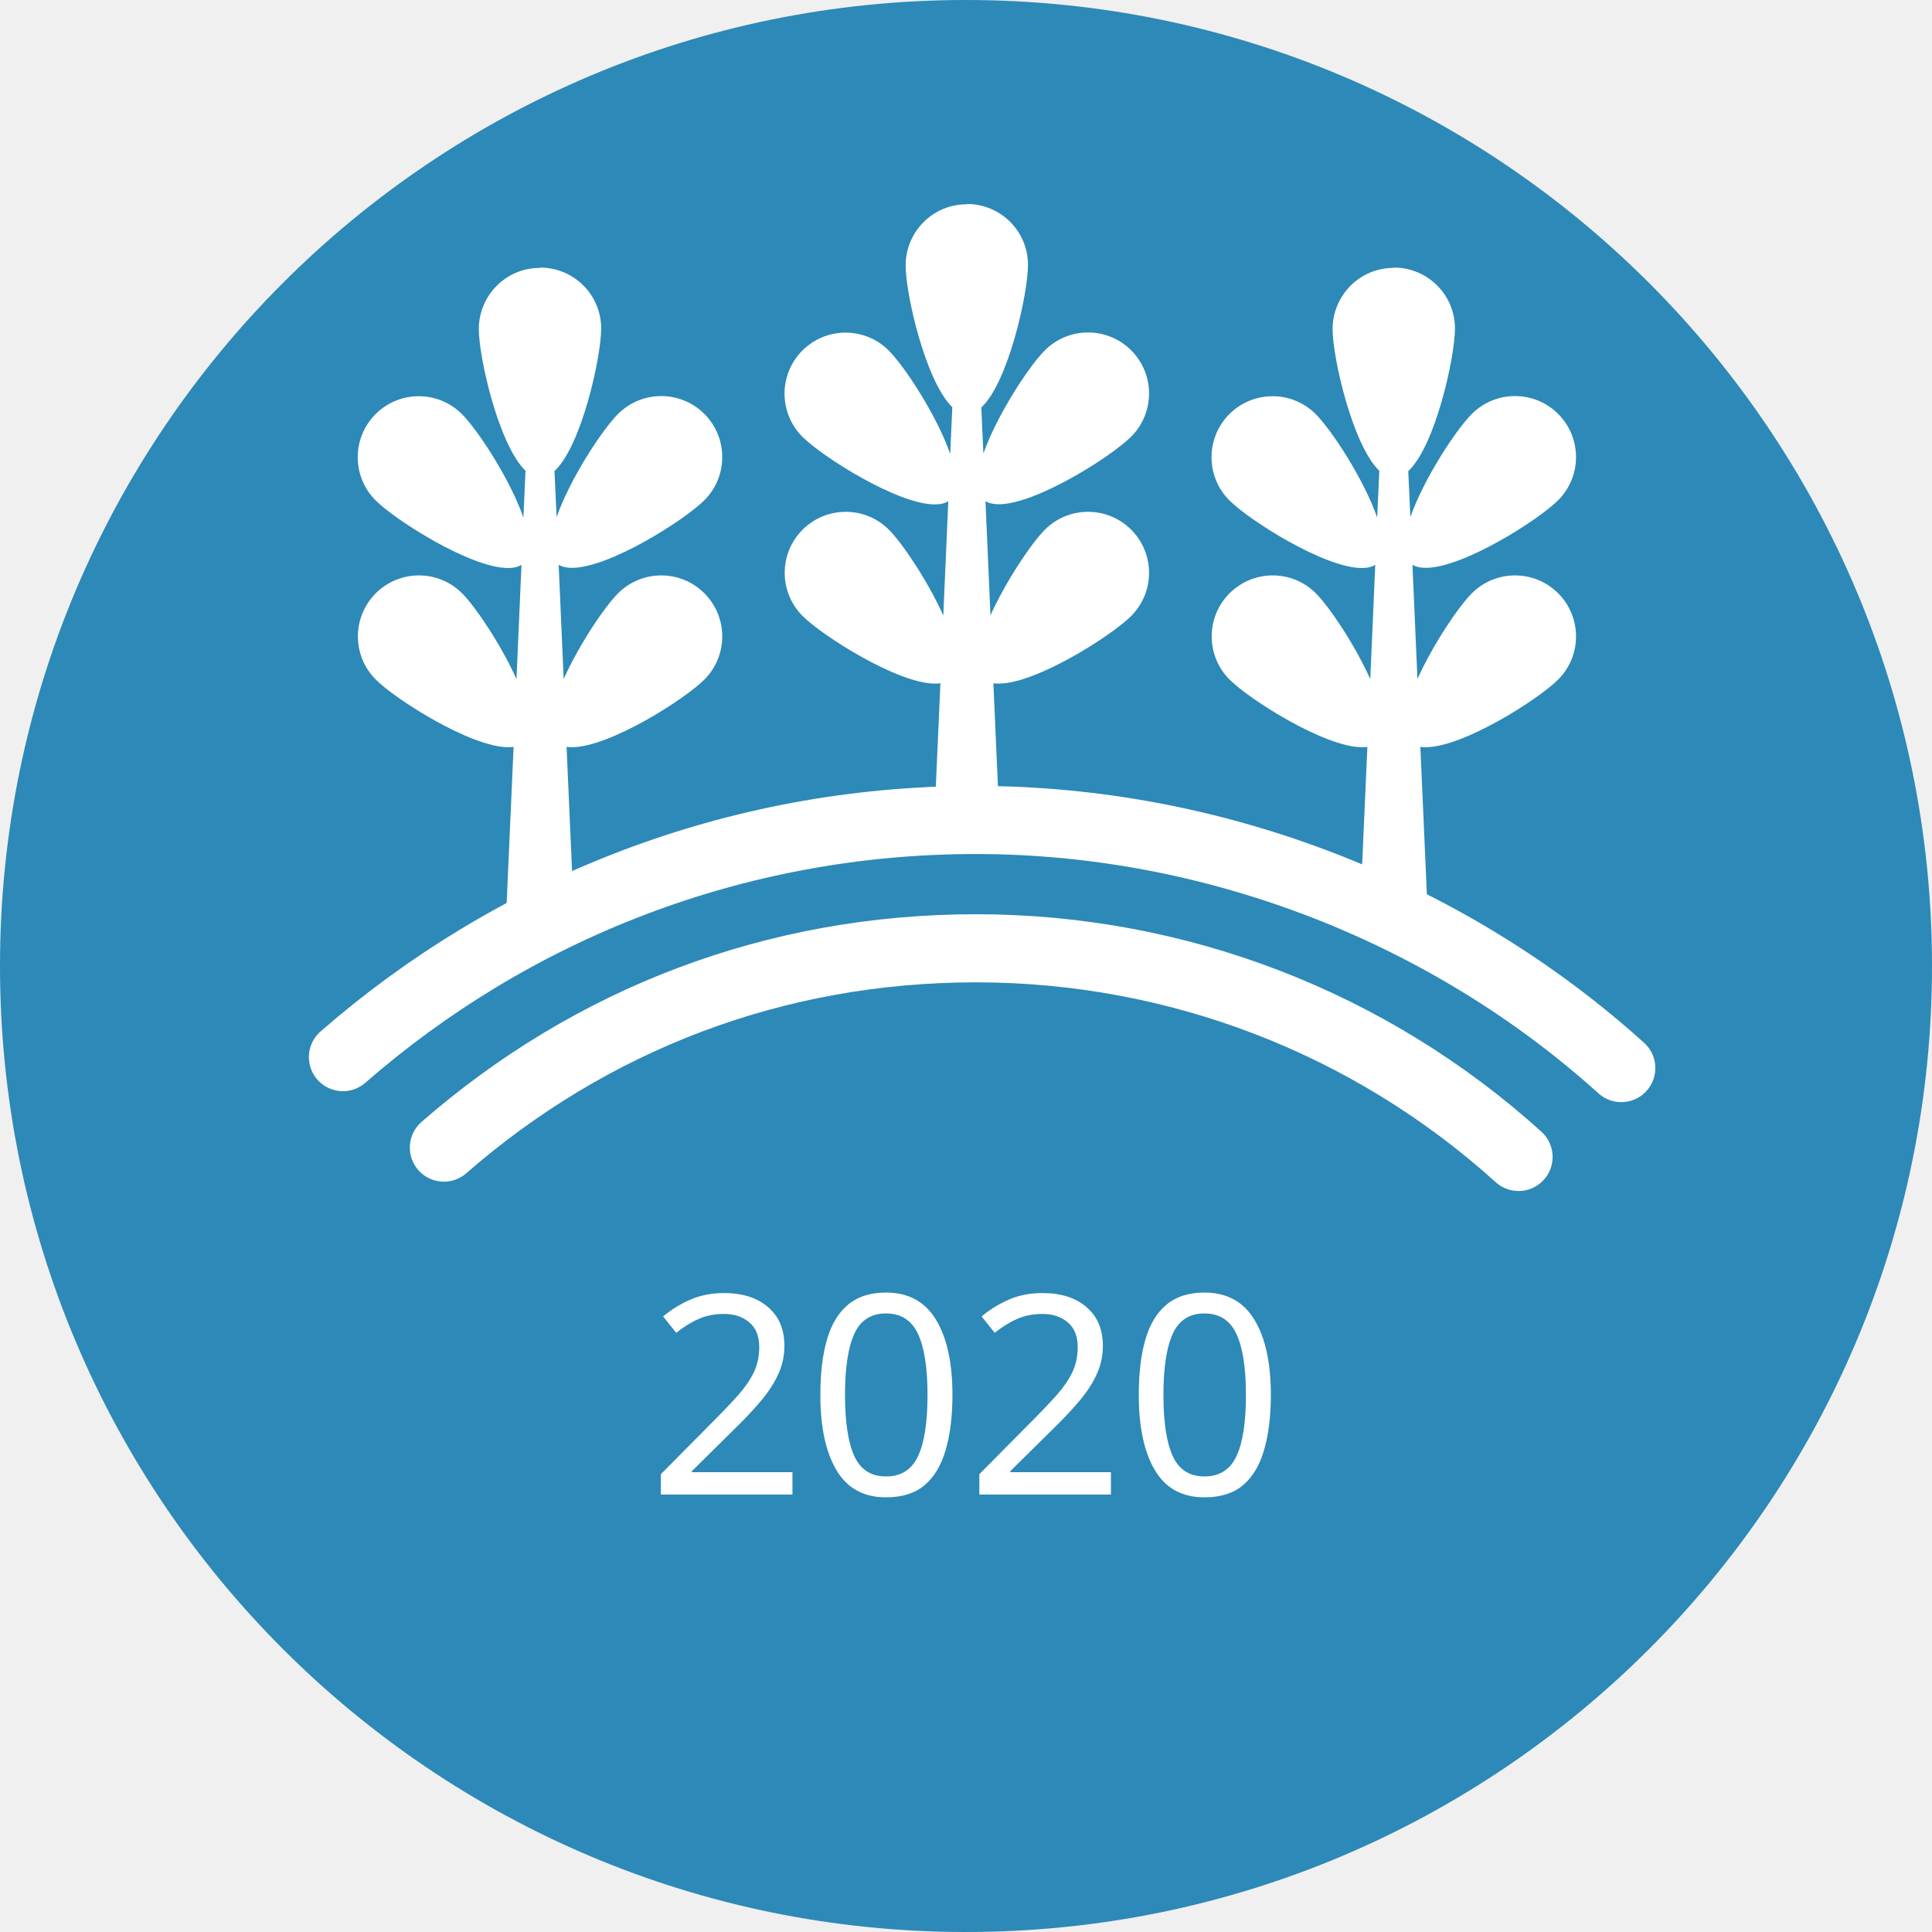
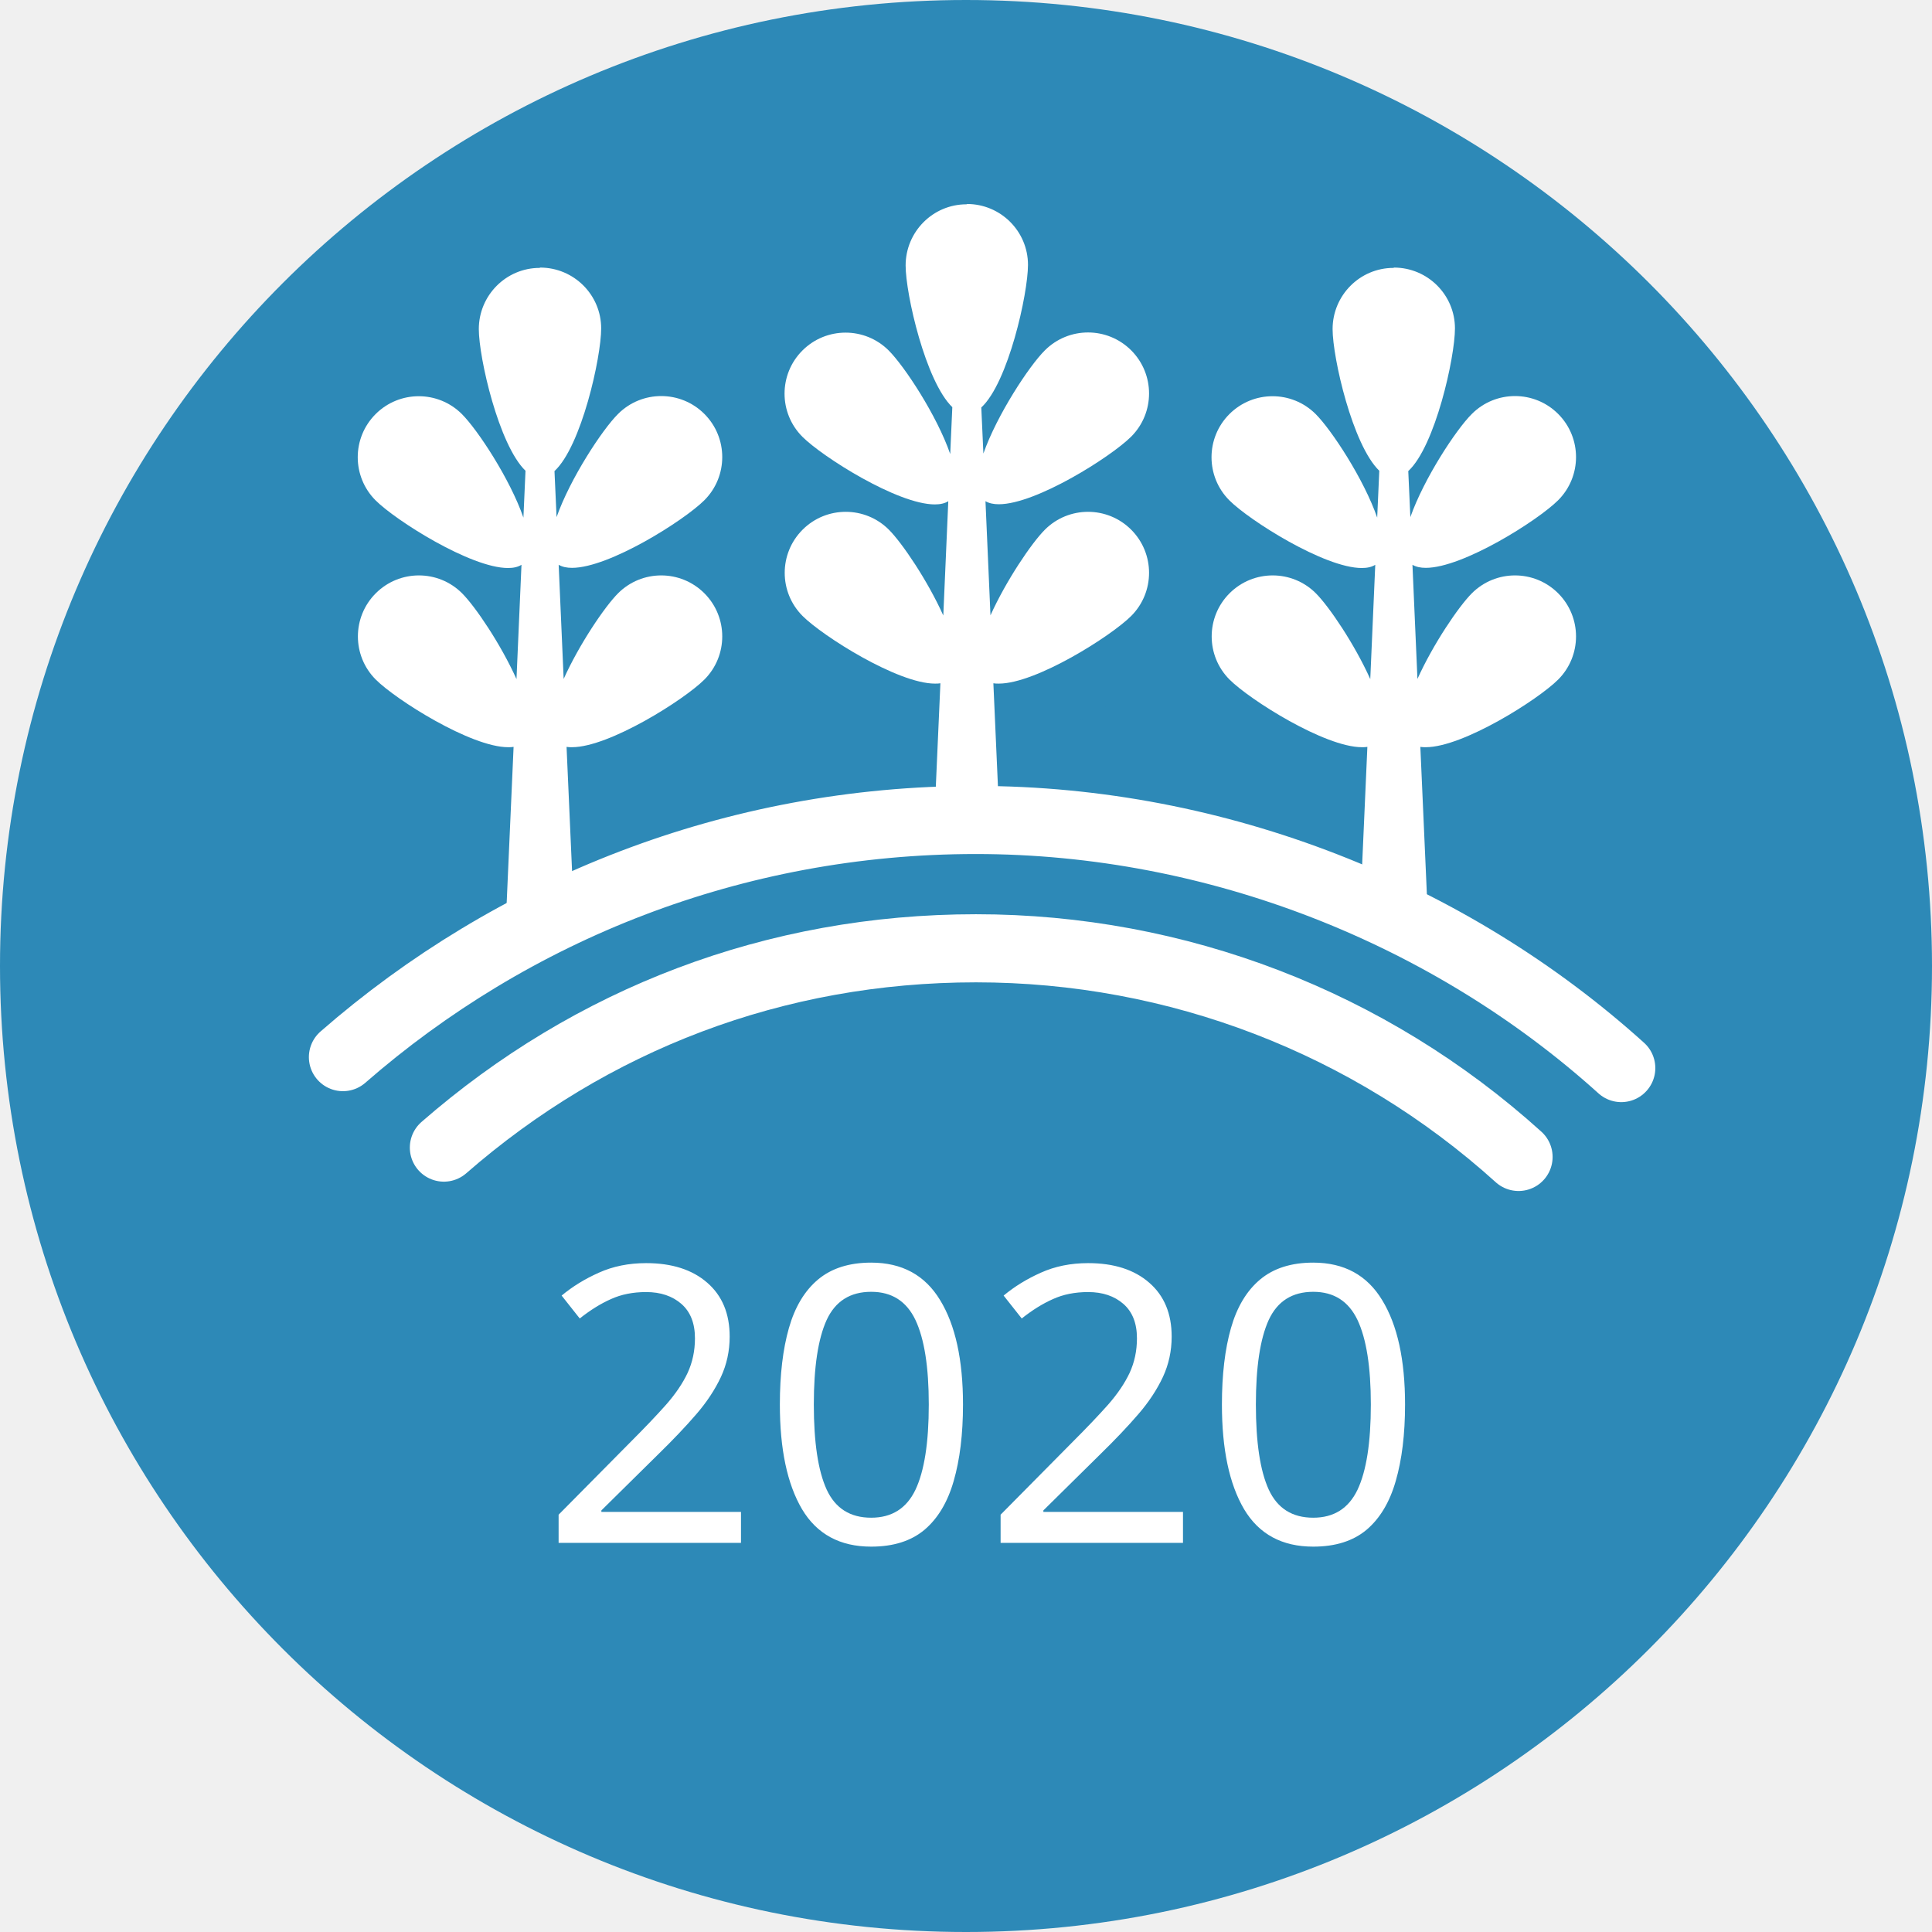
<svg xmlns="http://www.w3.org/2000/svg" id="Layer_1" data-name="Layer 1" viewBox="0 0 120 120">
  <defs>
    <style>
      .cls-1 {
        fill: #2d89b7;
      }

      .cls-2, .cls-3 {
+         isolation: isolate;
+       }
+ 
+       .cls-4, .cls-3 {
        fill: #fff;
      }

-       .cls-4 {
+       .cls-3 {
+         font-family: ArialRoundedMTBold, 'Arial Rounded MT Bold';
+         font-size: 24px;
+       }
+ 
+       .cls-5 {
        fill: none;
        stroke: #fff;
        stroke-linecap: round;
        stroke-miterlimit: 10;
        stroke-width: 4.23px;
-       }
- 
-       .cls-3 {
-         font-family: ArialRoundedMTBold, 'Arial Rounded MT Bold';
-         font-size: 17.29px;
      }
    </style>
  </defs>
  <circle class="cls-1" cx="60" cy="60" r="60" />
  <g>
    <g>
      <g>
-         <path class="cls-2" d="M29.51,58.6l.46-10.58c-3.07-.8-6.92-3.48-7.94-4.51-2.2-2.2-2.2-5.78,0-7.98.65-.65,1.44-1.13,2.3-1.4-1.05-.7-1.89-1.35-2.3-1.76-2.2-2.2-2.2-5.78,0-7.98,1.07-1.07,2.48-1.65,3.99-1.65.79,0,1.55.16,2.25.47-.24-1.2-.37-2.22-.37-2.79,0-3.11,2.52-5.65,5.63-5.66,3.12,0,5.65,2.52,5.66,5.63,0,.57-.12,1.6-.36,2.81.7-.3,1.45-.46,2.23-.46,1.51,0,2.92.59,3.99,1.65,2.2,2.2,2.2,5.78,0,7.98-.4.4-1.24,1.06-2.3,1.76.86.27,1.64.74,2.3,1.4,1.07,1.07,1.65,2.48,1.65,3.99s-.59,2.93-1.65,3.99c-1.03,1.03-4.87,3.7-7.94,4.5l.46,10.58h-8.07Z" />
-         <path class="cls-1" d="M33.55,16.62c2.09,0,3.79,1.69,3.79,3.78,0,1.8-1.23,7.32-2.9,8.86l.13,2.86c.84-2.39,2.84-5.44,3.82-6.41.74-.74,1.71-1.11,2.68-1.11s1.94.37,2.68,1.11c1.48,1.48,1.48,3.88,0,5.36-1.25,1.25-5.91,4.2-8.22,4.2-.33,0-.61-.06-.83-.19l.31,7.09c.97-2.15,2.55-4.49,3.38-5.32.74-.74,1.71-1.11,2.68-1.11s1.94.37,2.68,1.11c1.48,1.48,1.48,3.88,0,5.36-1.25,1.25-5.91,4.2-8.22,4.2-.12,0-.23,0-.34-.02l.46,10.37h-4.21l.46-10.37c-.11.02-.22.02-.34.02-2.31,0-6.97-2.95-8.22-4.2-1.48-1.48-1.48-3.88,0-5.36.74-.74,1.71-1.11,2.68-1.11s1.94.37,2.68,1.11c.83.83,2.41,3.17,3.38,5.33l.31-7.1c-.22.14-.5.2-.84.2-2.31,0-6.97-2.95-8.22-4.2-1.48-1.48-1.48-3.88,0-5.36.74-.74,1.71-1.11,2.68-1.11s1.94.37,2.68,1.11c.98.98,2.99,4.03,3.82,6.43l.13-2.91c-1.66-1.6-2.9-7.02-2.9-8.8,0-2.09,1.69-3.8,3.78-3.8,0,0,0,0,.01,0M33.55,12.91h-.03c-4.13.01-7.48,3.38-7.47,7.52,0,.14,0,.29.02.46-.02,0-.03,0-.05,0-2,0-3.88.78-5.3,2.2-2.92,2.92-2.92,7.68,0,10.6.08.08.18.17.28.27-.1.09-.19.18-.28.27-1.42,1.42-2.2,3.3-2.2,5.3s.78,3.88,2.2,5.3c1.05,1.05,4.21,3.33,7.34,4.52l-.32,7.24-.17,3.87h11.94l-.17-3.87-.32-7.24c3.13-1.19,6.29-3.47,7.34-4.52,1.42-1.42,2.2-3.3,2.2-5.3s-.78-3.88-2.2-5.3c-.09-.09-.19-.18-.28-.27.11-.1.2-.19.28-.27,1.42-1.42,2.2-3.3,2.2-5.3s-.78-3.88-2.2-5.3c-1.42-1.42-3.3-2.2-5.3-2.2-.01,0-.03,0-.04,0,.01-.19.02-.36.02-.51-.01-4.12-3.37-7.47-7.5-7.47h0Z" />
+         <path class="cls-4" d="M29.51,58.6l.46-10.58c-3.07-.8-6.92-3.48-7.94-4.51-2.2-2.2-2.2-5.78,0-7.98.65-.65,1.44-1.13,2.3-1.4-1.05-.7-1.89-1.35-2.3-1.76-2.2-2.2-2.2-5.78,0-7.98,1.07-1.07,2.48-1.65,3.99-1.65.79,0,1.55.16,2.25.47-.24-1.2-.37-2.22-.37-2.79,0-3.11,2.52-5.65,5.63-5.66,3.12,0,5.65,2.52,5.66,5.63,0,.57-.12,1.6-.36,2.81.7-.3,1.45-.46,2.23-.46,1.51,0,2.92.59,3.99,1.65,2.2,2.2,2.2,5.78,0,7.98-.4.4-1.24,1.06-2.3,1.76.86.27,1.64.74,2.3,1.4,1.07,1.07,1.65,2.48,1.65,3.99s-.59,2.93-1.65,3.99-4.87,3.7-7.94,4.5l.46,10.58h-8.07.01Z" />
+         <path class="cls-1" d="M33.55,16.62c2.09,0,3.79,1.69,3.79,3.78,0,1.8-1.23,7.32-2.9,8.86l.13,2.86c.84-2.39,2.84-5.44,3.82-6.41.74-.74,1.71-1.11,2.68-1.11s1.94.37,2.68,1.11c1.48,1.48,1.48,3.88,0,5.36-1.25,1.25-5.91,4.2-8.22,4.2-.33,0-.61-.06-.83-.19l.31,7.09c.97-2.15,2.55-4.49,3.38-5.32.74-.74,1.71-1.11,2.68-1.11s1.94.37,2.68,1.11c1.48,1.48,1.48,3.88,0,5.36-1.25,1.25-5.91,4.2-8.22,4.2-.12,0-.23,0-.34-.02l.46,10.37h-4.21l.46-10.37c-.11.02-.22.02-.34.02-2.31,0-6.97-2.95-8.22-4.2-1.48-1.48-1.48-3.88,0-5.36.74-.74,1.71-1.11,2.68-1.11s1.94.37,2.68,1.11c.83.83,2.41,3.17,3.38,5.33l.31-7.1c-.22.14-.5.2-.84.2-2.31,0-6.97-2.95-8.22-4.2-1.48-1.48-1.48-3.88,0-5.36.74-.74,1.71-1.11,2.68-1.11s1.94.37,2.68,1.11c.98.98,2.99,4.03,3.82,6.43l.13-2.91c-1.66-1.6-2.9-7.02-2.9-8.8,0-2.09,1.69-3.8,3.78-3.8h0M33.55,12.91h-.03c-4.13.01-7.48,3.38-7.47,7.52,0,.14,0,.29.02.46h-.05c-2,0-3.88.78-5.3,2.2-2.92,2.92-2.92,7.68,0,10.6.08.08.18.17.28.27-.1.09-.19.18-.28.27-1.42,1.42-2.2,3.3-2.2,5.3s.78,3.88,2.2,5.3c1.05,1.05,4.21,3.33,7.34,4.52l-.32,7.24-.17,3.87h11.94l-.17-3.87-.32-7.24c3.13-1.19,6.29-3.47,7.34-4.52,1.42-1.42,2.2-3.3,2.2-5.3s-.78-3.88-2.2-5.3c-.09-.09-.19-.18-.28-.27.11-.1.2-.19.28-.27,1.42-1.42,2.2-3.3,2.2-5.3s-.78-3.88-2.2-5.3c-1.42-1.42-3.3-2.2-5.3-2.2h-.04c0-.19.02-.36.02-.51,0-4.12-3.37-7.47-7.5-7.47h0Z" />
      </g>
      <g>
-         <path class="cls-2" d="M56.03,54.65l.46-10.58c-3.07-.8-6.92-3.48-7.94-4.51-2.2-2.2-2.2-5.78,0-7.98.65-.65,1.44-1.13,2.3-1.4-1.06-.7-1.89-1.36-2.3-1.76-2.2-2.2-2.2-5.78,0-7.98,1.07-1.07,2.48-1.65,3.99-1.65.79,0,1.55.16,2.25.46-.24-1.2-.37-2.22-.37-2.79,0-3.11,2.52-5.65,5.63-5.66,3.12,0,5.65,2.52,5.66,5.63,0,.57-.12,1.6-.36,2.81.7-.3,1.45-.46,2.23-.46,1.51,0,2.93.59,3.99,1.65,1.07,1.07,1.65,2.48,1.65,3.99s-.59,2.93-1.65,3.99c-.4.4-1.24,1.06-2.3,1.76.86.27,1.64.74,2.3,1.4,2.2,2.2,2.2,5.78,0,7.98-1.03,1.03-4.88,3.7-7.94,4.5l.46,10.58h-8.07Z" />
-         <path class="cls-1" d="M60.06,12.67c2.09,0,3.79,1.69,3.79,3.78,0,1.8-1.23,7.32-2.9,8.86l.13,2.86c.84-2.39,2.84-5.44,3.82-6.41.74-.74,1.71-1.11,2.68-1.11s1.94.37,2.68,1.11c1.48,1.48,1.48,3.88,0,5.36-1.25,1.25-5.91,4.2-8.22,4.2-.33,0-.61-.06-.83-.19l.31,7.09c.97-2.15,2.55-4.49,3.38-5.32.74-.74,1.71-1.11,2.68-1.11s1.94.37,2.68,1.11c1.48,1.48,1.48,3.88,0,5.36-1.25,1.25-5.91,4.2-8.22,4.2-.12,0-.23,0-.34-.02l.46,10.37h-4.21l.46-10.37c-.11.02-.22.02-.34.02-2.31,0-6.97-2.95-8.22-4.2-1.48-1.48-1.48-3.88,0-5.36.74-.74,1.71-1.11,2.68-1.11s1.94.37,2.68,1.11c.83.83,2.41,3.17,3.38,5.33l.31-7.1c-.22.14-.5.2-.84.2-2.31,0-6.97-2.95-8.22-4.2-1.48-1.48-1.48-3.88,0-5.36.74-.74,1.71-1.11,2.68-1.11s1.94.37,2.68,1.11c.98.98,2.99,4.03,3.82,6.43l.13-2.91c-1.66-1.6-2.9-7.02-2.9-8.8,0-2.09,1.69-3.8,3.78-3.8,0,0,0,0,.01,0M60.06,8.96h-.03c-4.13.01-7.48,3.38-7.47,7.52,0,.14,0,.29.02.46-.02,0-.03,0-.05,0-2,0-3.88.78-5.3,2.2-2.92,2.92-2.92,7.68,0,10.6.08.08.18.17.28.27-.1.09-.19.18-.28.27-1.42,1.42-2.2,3.3-2.2,5.3s.78,3.88,2.2,5.3c1.05,1.05,4.21,3.33,7.34,4.52l-.32,7.24-.17,3.87h11.94l-.17-3.87-.32-7.24c3.13-1.19,6.29-3.47,7.34-4.52,1.42-1.42,2.2-3.3,2.2-5.3s-.78-3.88-2.2-5.3c-.09-.09-.19-.18-.28-.27.11-.1.2-.19.28-.27,1.42-1.42,2.2-3.3,2.2-5.3s-.78-3.88-2.2-5.3c-1.42-1.42-3.3-2.2-5.3-2.2-.01,0-.03,0-.04,0,.01-.19.02-.36.02-.51-.01-4.12-3.37-7.47-7.5-7.47h0Z" />
+         <path class="cls-4" d="M56.03,54.65l.46-10.58c-3.07-.8-6.92-3.48-7.94-4.51-2.2-2.2-2.2-5.78,0-7.98.65-.65,1.44-1.13,2.3-1.4-1.06-.7-1.89-1.36-2.3-1.76-2.2-2.2-2.2-5.78,0-7.98,1.07-1.07,2.48-1.65,3.99-1.65.79,0,1.55.16,2.25.46-.24-1.2-.37-2.22-.37-2.79,0-3.11,2.52-5.65,5.63-5.66,3.12,0,5.65,2.52,5.66,5.63,0,.57-.12,1.6-.36,2.81.7-.3,1.45-.46,2.23-.46,1.51,0,2.93.59,3.99,1.65,1.07,1.07,1.65,2.48,1.65,3.99s-.59,2.93-1.65,3.99c-.4.4-1.24,1.06-2.3,1.76.86.27,1.64.74,2.3,1.4,2.2,2.2,2.2,5.78,0,7.98-1.03,1.03-4.88,3.7-7.94,4.5l.46,10.58h-8.07v.02Z" />
+         <path class="cls-1" d="M60.06,12.67c2.09,0,3.79,1.69,3.79,3.78,0,1.8-1.23,7.32-2.9,8.86l.13,2.86c.84-2.39,2.84-5.44,3.82-6.41.74-.74,1.71-1.11,2.68-1.11s1.94.37,2.68,1.11c1.48,1.48,1.48,3.88,0,5.36-1.25,1.25-5.91,4.2-8.22,4.2-.33,0-.61-.06-.83-.19l.31,7.09c.97-2.15,2.55-4.49,3.38-5.32.74-.74,1.71-1.11,2.68-1.11s1.94.37,2.68,1.11c1.48,1.48,1.48,3.88,0,5.36-1.25,1.25-5.91,4.2-8.22,4.2-.12,0-.23,0-.34-.02l.46,10.37h-4.21l.46-10.37c-.11.02-.22.02-.34.02-2.31,0-6.97-2.95-8.22-4.2-1.48-1.48-1.48-3.88,0-5.36.74-.74,1.71-1.11,2.68-1.11s1.94.37,2.68,1.11c.83.83,2.41,3.17,3.38,5.33l.31-7.1c-.22.14-.5.2-.84.2-2.31,0-6.97-2.95-8.22-4.2-1.48-1.48-1.48-3.88,0-5.36.74-.74,1.71-1.11,2.68-1.11s1.94.37,2.68,1.11c.98.98,2.99,4.03,3.82,6.43l.13-2.91c-1.66-1.6-2.9-7.02-2.9-8.8,0-2.09,1.69-3.8,3.78-3.8h0M60.06,8.96h-.03c-4.13.01-7.48,3.38-7.47,7.52,0,.14,0,.29.02.46h-.05c-2,0-3.88.78-5.3,2.2-2.92,2.92-2.92,7.68,0,10.6.08.08.18.17.28.27-.1.09-.19.18-.28.27-1.42,1.42-2.2,3.3-2.2,5.3s.78,3.88,2.2,5.3c1.05,1.05,4.21,3.33,7.34,4.52l-.32,7.24-.17,3.87h11.94l-.17-3.87-.32-7.24c3.13-1.19,6.29-3.47,7.34-4.52,1.42-1.42,2.2-3.3,2.2-5.3s-.78-3.88-2.2-5.3c-.09-.09-.19-.18-.28-.27.11-.1.2-.19.28-.27,1.42-1.42,2.2-3.3,2.2-5.3s-.78-3.88-2.2-5.3c-1.42-1.42-3.3-2.2-5.3-2.2h-.04c.01-.19.02-.36.02-.51-.01-4.12-3.37-7.47-7.5-7.47h0Z" />
      </g>
      <g>
-         <path class="cls-2" d="M82.54,58.61l.46-10.57c-3.06-.8-6.91-3.48-7.94-4.51-1.07-1.07-1.65-2.48-1.65-3.99s.59-2.93,1.65-3.99c.65-.65,1.44-1.13,2.3-1.4-1.06-.7-1.89-1.36-2.3-1.76-2.2-2.2-2.2-5.78,0-7.98,1.07-1.07,2.48-1.65,3.99-1.65.79,0,1.55.16,2.25.46-.24-1.2-.37-2.22-.37-2.78,0-3.11,2.52-5.65,5.63-5.66,3.12,0,5.65,2.52,5.66,5.63,0,.57-.12,1.6-.36,2.81.7-.3,1.45-.46,2.23-.46,1.51,0,2.92.59,3.99,1.65,2.2,2.2,2.2,5.78,0,7.98-.4.4-1.24,1.06-2.3,1.76.86.27,1.64.74,2.3,1.4,1.07,1.07,1.65,2.48,1.65,3.99s-.59,2.93-1.65,3.99c-1.03,1.03-4.87,3.7-7.94,4.5l.46,10.58h-8.07Z" />
-         <path class="cls-1" d="M86.58,16.62c2.09,0,3.79,1.69,3.79,3.78,0,1.8-1.23,7.32-2.9,8.86l.13,2.86c.84-2.39,2.84-5.44,3.82-6.41.74-.74,1.71-1.11,2.68-1.11s1.94.37,2.68,1.11c1.48,1.48,1.48,3.88,0,5.36-1.25,1.25-5.91,4.2-8.22,4.2-.33,0-.61-.06-.83-.19l.31,7.09c.97-2.15,2.55-4.49,3.38-5.32.74-.74,1.71-1.11,2.68-1.11s1.94.37,2.68,1.11c1.48,1.48,1.48,3.88,0,5.36-1.25,1.25-5.91,4.2-8.22,4.2-.12,0-.23,0-.34-.02l.46,10.37h-4.21l.46-10.37c-.11.02-.22.02-.34.02-2.31,0-6.97-2.95-8.22-4.2-1.48-1.48-1.48-3.88,0-5.36.74-.74,1.71-1.11,2.68-1.11s1.94.37,2.68,1.11c.83.83,2.41,3.17,3.38,5.33l.31-7.1c-.22.14-.5.2-.84.2-2.31,0-6.97-2.95-8.22-4.2-1.48-1.48-1.48-3.88,0-5.36.74-.74,1.71-1.11,2.68-1.11s1.94.37,2.68,1.11c.98.98,2.99,4.03,3.82,6.43l.13-2.91c-1.66-1.6-2.9-7.02-2.9-8.8,0-2.09,1.69-3.8,3.78-3.8,0,0,0,0,.01,0M86.58,12.92h-.03c-2,0-3.88.79-5.29,2.21-1.41,1.42-2.19,3.3-2.18,5.31,0,.14,0,.29.02.46-.02,0-.03,0-.05,0-2,0-3.88.78-5.3,2.2-1.42,1.42-2.2,3.3-2.2,5.3s.78,3.88,2.2,5.3c.08.08.18.17.28.27-.1.09-.19.18-.28.27-1.42,1.42-2.2,3.3-2.2,5.3s.78,3.88,2.2,5.3c1.05,1.05,4.21,3.33,7.34,4.52l-.32,7.24-.17,3.87h11.94l-.17-3.87-.32-7.24c3.13-1.19,6.29-3.47,7.34-4.52,1.42-1.42,2.2-3.3,2.2-5.3s-.78-3.88-2.2-5.3c-.09-.09-.19-.18-.28-.27.11-.1.2-.19.28-.27,1.42-1.42,2.2-3.3,2.2-5.3s-.78-3.88-2.2-5.3c-1.42-1.42-3.3-2.2-5.3-2.2-.01,0-.03,0-.04,0,.01-.19.02-.36.02-.51-.01-4.12-3.37-7.47-7.5-7.47h0Z" />
+         <path class="cls-4" d="M82.54,58.61l.46-10.57c-3.06-.8-6.91-3.48-7.94-4.51-1.07-1.07-1.65-2.48-1.65-3.99s.59-2.93,1.65-3.99c.65-.65,1.44-1.13,2.3-1.4-1.06-.7-1.89-1.36-2.3-1.76-2.2-2.2-2.2-5.78,0-7.98,1.07-1.07,2.48-1.65,3.99-1.65.79,0,1.55.16,2.25.46-.24-1.2-.37-2.22-.37-2.78,0-3.11,2.52-5.65,5.63-5.66,3.12,0,5.65,2.52,5.66,5.63,0,.57-.12,1.6-.36,2.81.7-.3,1.45-.46,2.23-.46,1.51,0,2.92.59,3.99,1.65,2.2,2.2,2.2,5.78,0,7.98-.4.4-1.24,1.06-2.3,1.76.86.27,1.64.74,2.3,1.4,1.07,1.07,1.65,2.48,1.65,3.99s-.59,2.93-1.65,3.99c-1.03,1.03-4.87,3.7-7.94,4.5l.46,10.58h-8.07.01Z" />
+         <path class="cls-1" d="M86.58,16.62c2.09,0,3.79,1.69,3.79,3.78,0,1.8-1.23,7.32-2.9,8.86l.13,2.86c.84-2.39,2.84-5.44,3.82-6.41.74-.74,1.71-1.11,2.68-1.11s1.94.37,2.68,1.11c1.48,1.48,1.48,3.88,0,5.36-1.25,1.25-5.91,4.2-8.22,4.2-.33,0-.61-.06-.83-.19l.31,7.09c.97-2.15,2.55-4.49,3.38-5.32.74-.74,1.71-1.11,2.68-1.11s1.94.37,2.68,1.11c1.48,1.48,1.48,3.88,0,5.36-1.25,1.25-5.91,4.2-8.22,4.2-.12,0-.23,0-.34-.02l.46,10.37h-4.21l.46-10.37c-.11.02-.22.02-.34.02-2.31,0-6.97-2.95-8.22-4.2-1.48-1.48-1.48-3.88,0-5.36.74-.74,1.71-1.11,2.68-1.11s1.94.37,2.68,1.11c.83.83,2.41,3.17,3.38,5.33l.31-7.1c-.22.14-.5.2-.84.2-2.31,0-6.97-2.95-8.22-4.2-1.48-1.48-1.48-3.88,0-5.36.74-.74,1.71-1.11,2.68-1.11s1.94.37,2.68,1.11c.98.98,2.99,4.03,3.82,6.43l.13-2.91c-1.66-1.6-2.9-7.02-2.9-8.8,0-2.09,1.69-3.8,3.78-3.8h.01M86.58,12.92h-.03c-2,0-3.88.79-5.29,2.21-1.41,1.42-2.19,3.3-2.18,5.31,0,.14,0,.29.02.46h-.05c-2,0-3.88.78-5.3,2.2-1.42,1.42-2.2,3.3-2.2,5.3s.78,3.88,2.2,5.3c.08.08.18.17.28.27-.1.09-.19.18-.28.27-1.42,1.42-2.2,3.3-2.2,5.3s.78,3.88,2.2,5.3c1.05,1.05,4.21,3.33,7.34,4.52l-.32,7.24-.17,3.87h11.94l-.17-3.87-.32-7.24c3.13-1.19,6.29-3.47,7.34-4.52,1.42-1.42,2.2-3.3,2.2-5.3s-.78-3.88-2.2-5.3c-.09-.09-.19-.18-.28-.27.11-.1.2-.19.28-.27,1.42-1.42,2.2-3.3,2.2-5.3s-.78-3.88-2.2-5.3c-1.42-1.42-3.3-2.2-5.3-2.2h-.04c.01-.19.02-.36.02-.51-.01-4.12-3.37-7.47-7.5-7.47h.01Z" />
      </g>
    </g>
-     <path class="cls-4" d="M94.32,71.86c-9.25-8.36-21.22-12.96-33.7-12.96s-23.9,4.4-33.05,12.38" />
-     <path class="cls-4" d="M21.3,65.66c10.51-9.17,24.27-14.73,39.31-14.73s29.48,5.83,40.09,15.41" />
+     <path class="cls-5" d="M94.32,71.86c-9.25-8.36-21.22-12.96-33.7-12.96s-23.9,4.4-33.05,12.38" />
+     <path class="cls-5" d="M21.3,65.66c10.51-9.17,24.27-14.73,39.31-14.73s29.48,5.83,40.09,15.41" />
  </g>
-   <text class="cls-3" transform="translate(40.22 92.83)">
-     <tspan x="0" y="0">2020</tspan>
-   </text>
+   <g class="cls-2">
+     <text class="cls-3" transform="translate(33.54 95.83)">
+       <tspan x="0" y="0">2020</tspan>
+     </text>
+   </g>
</svg>
